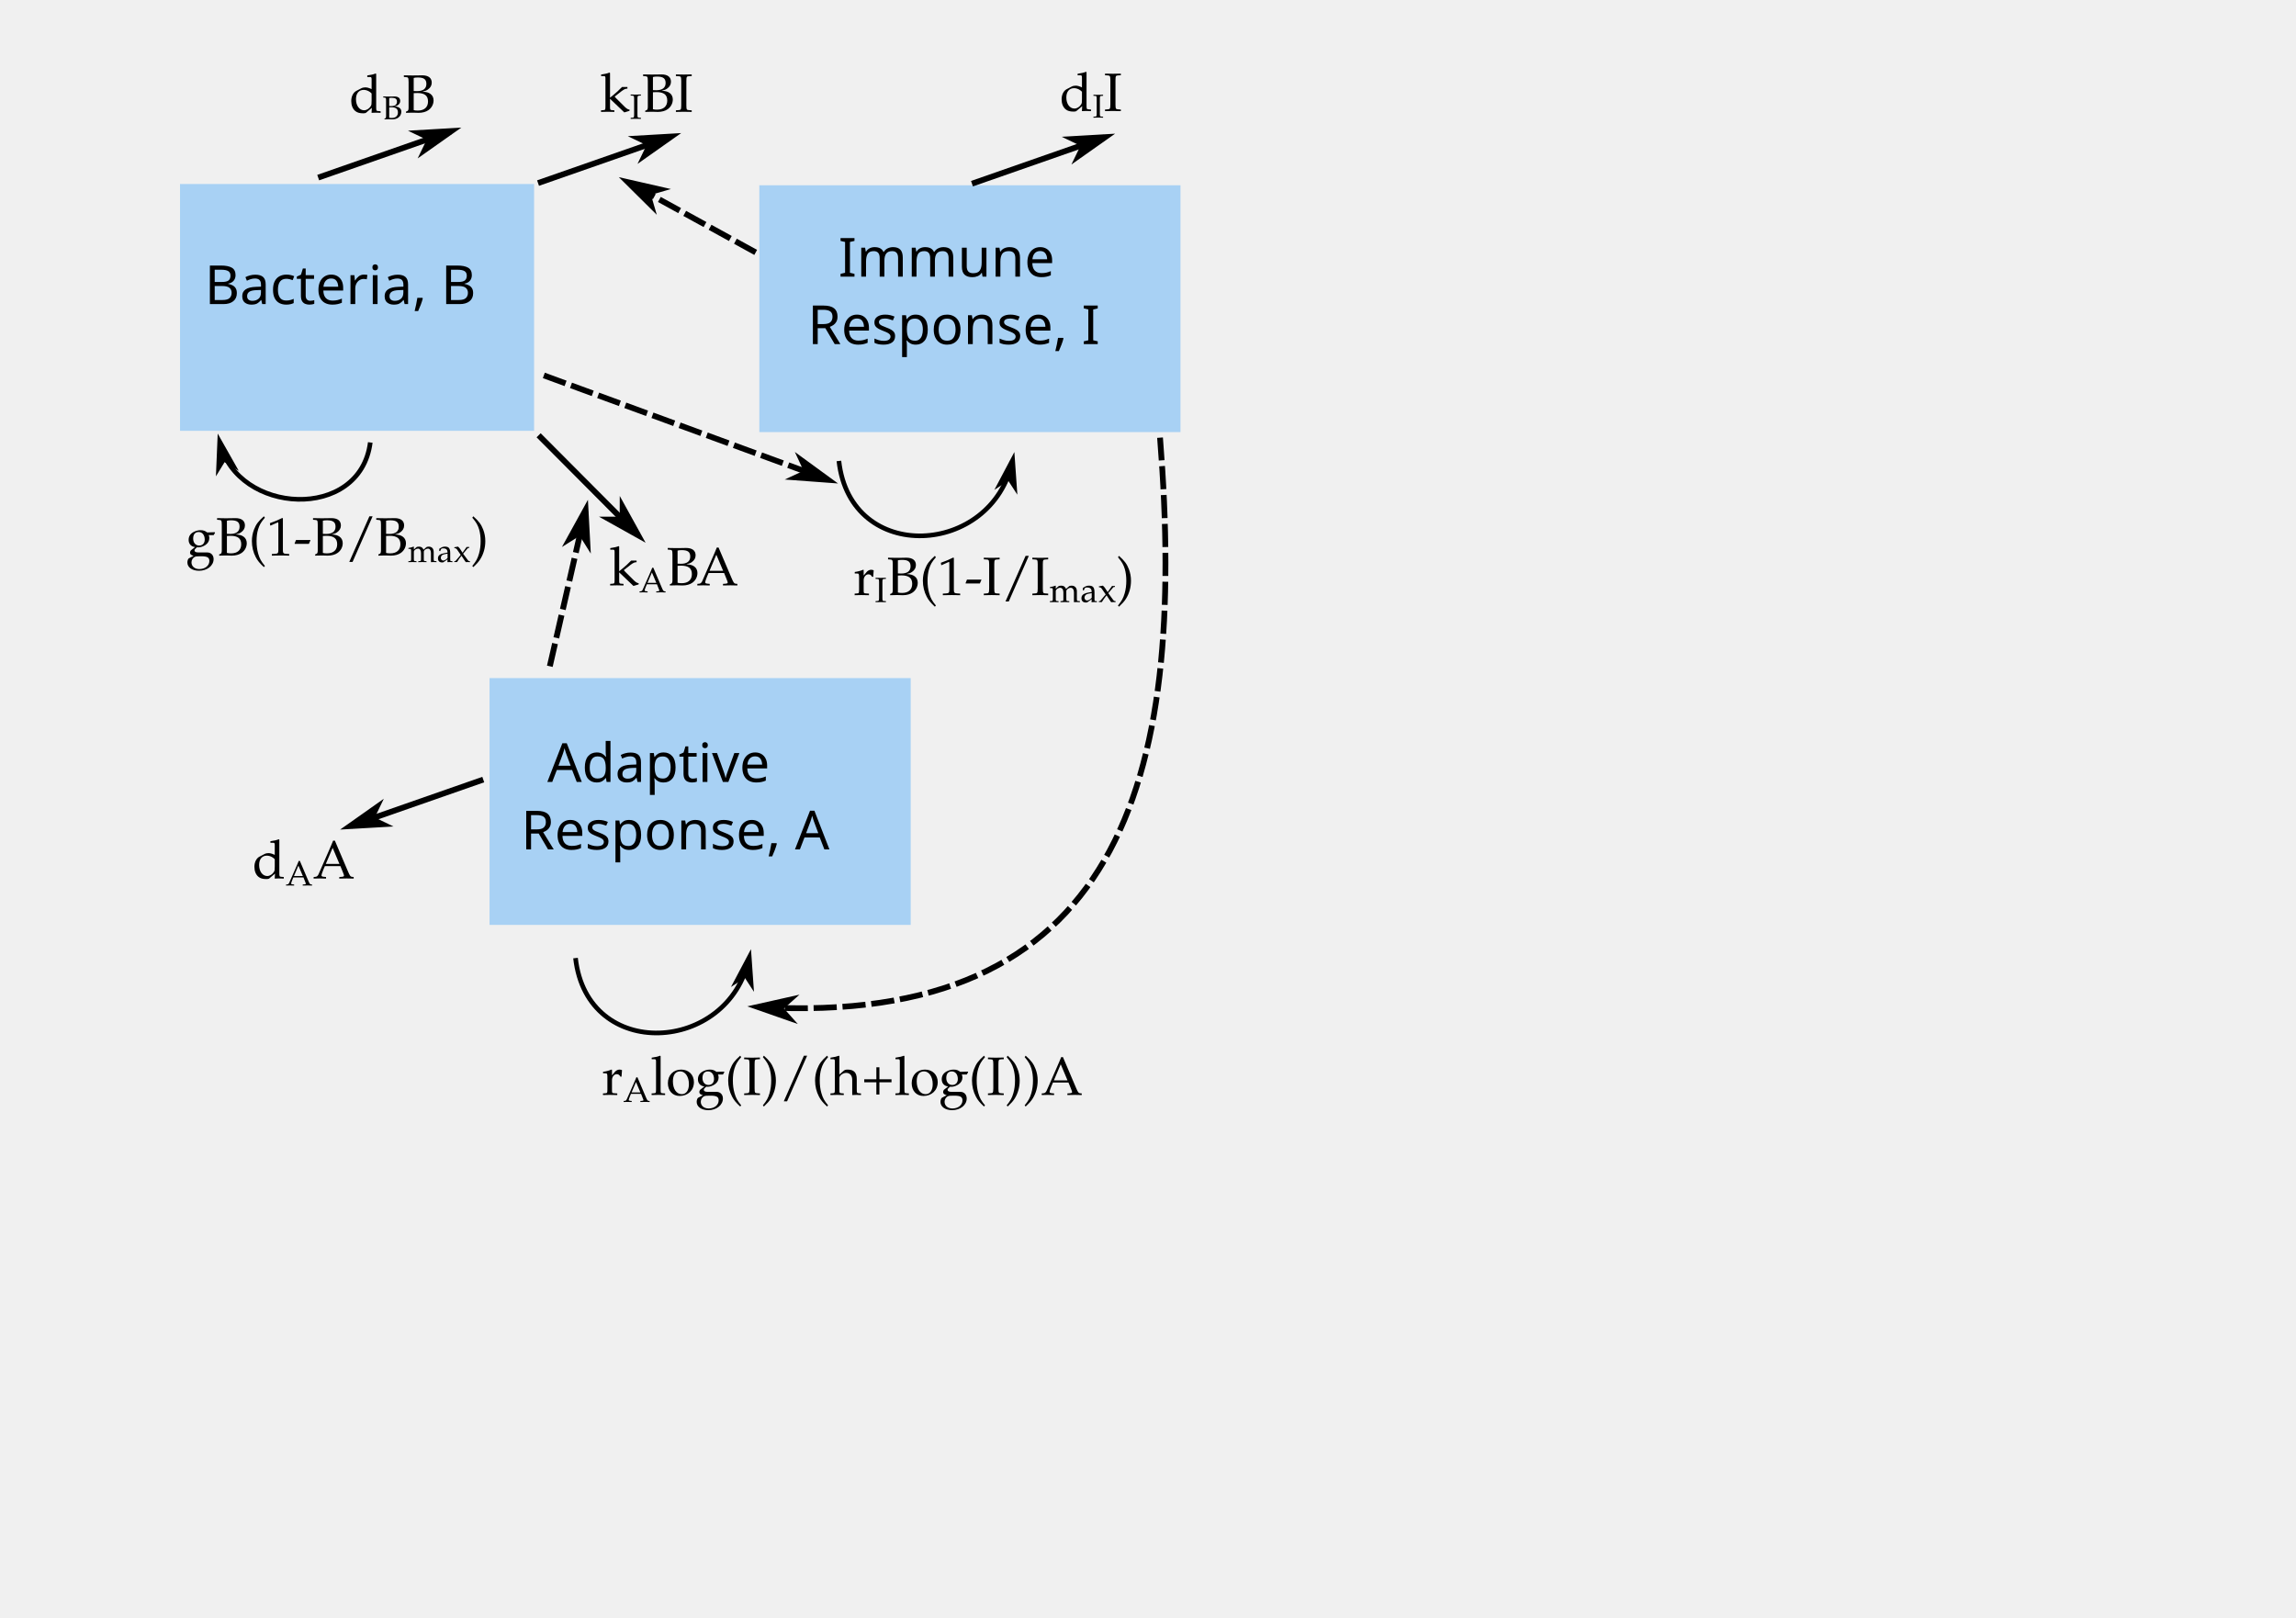
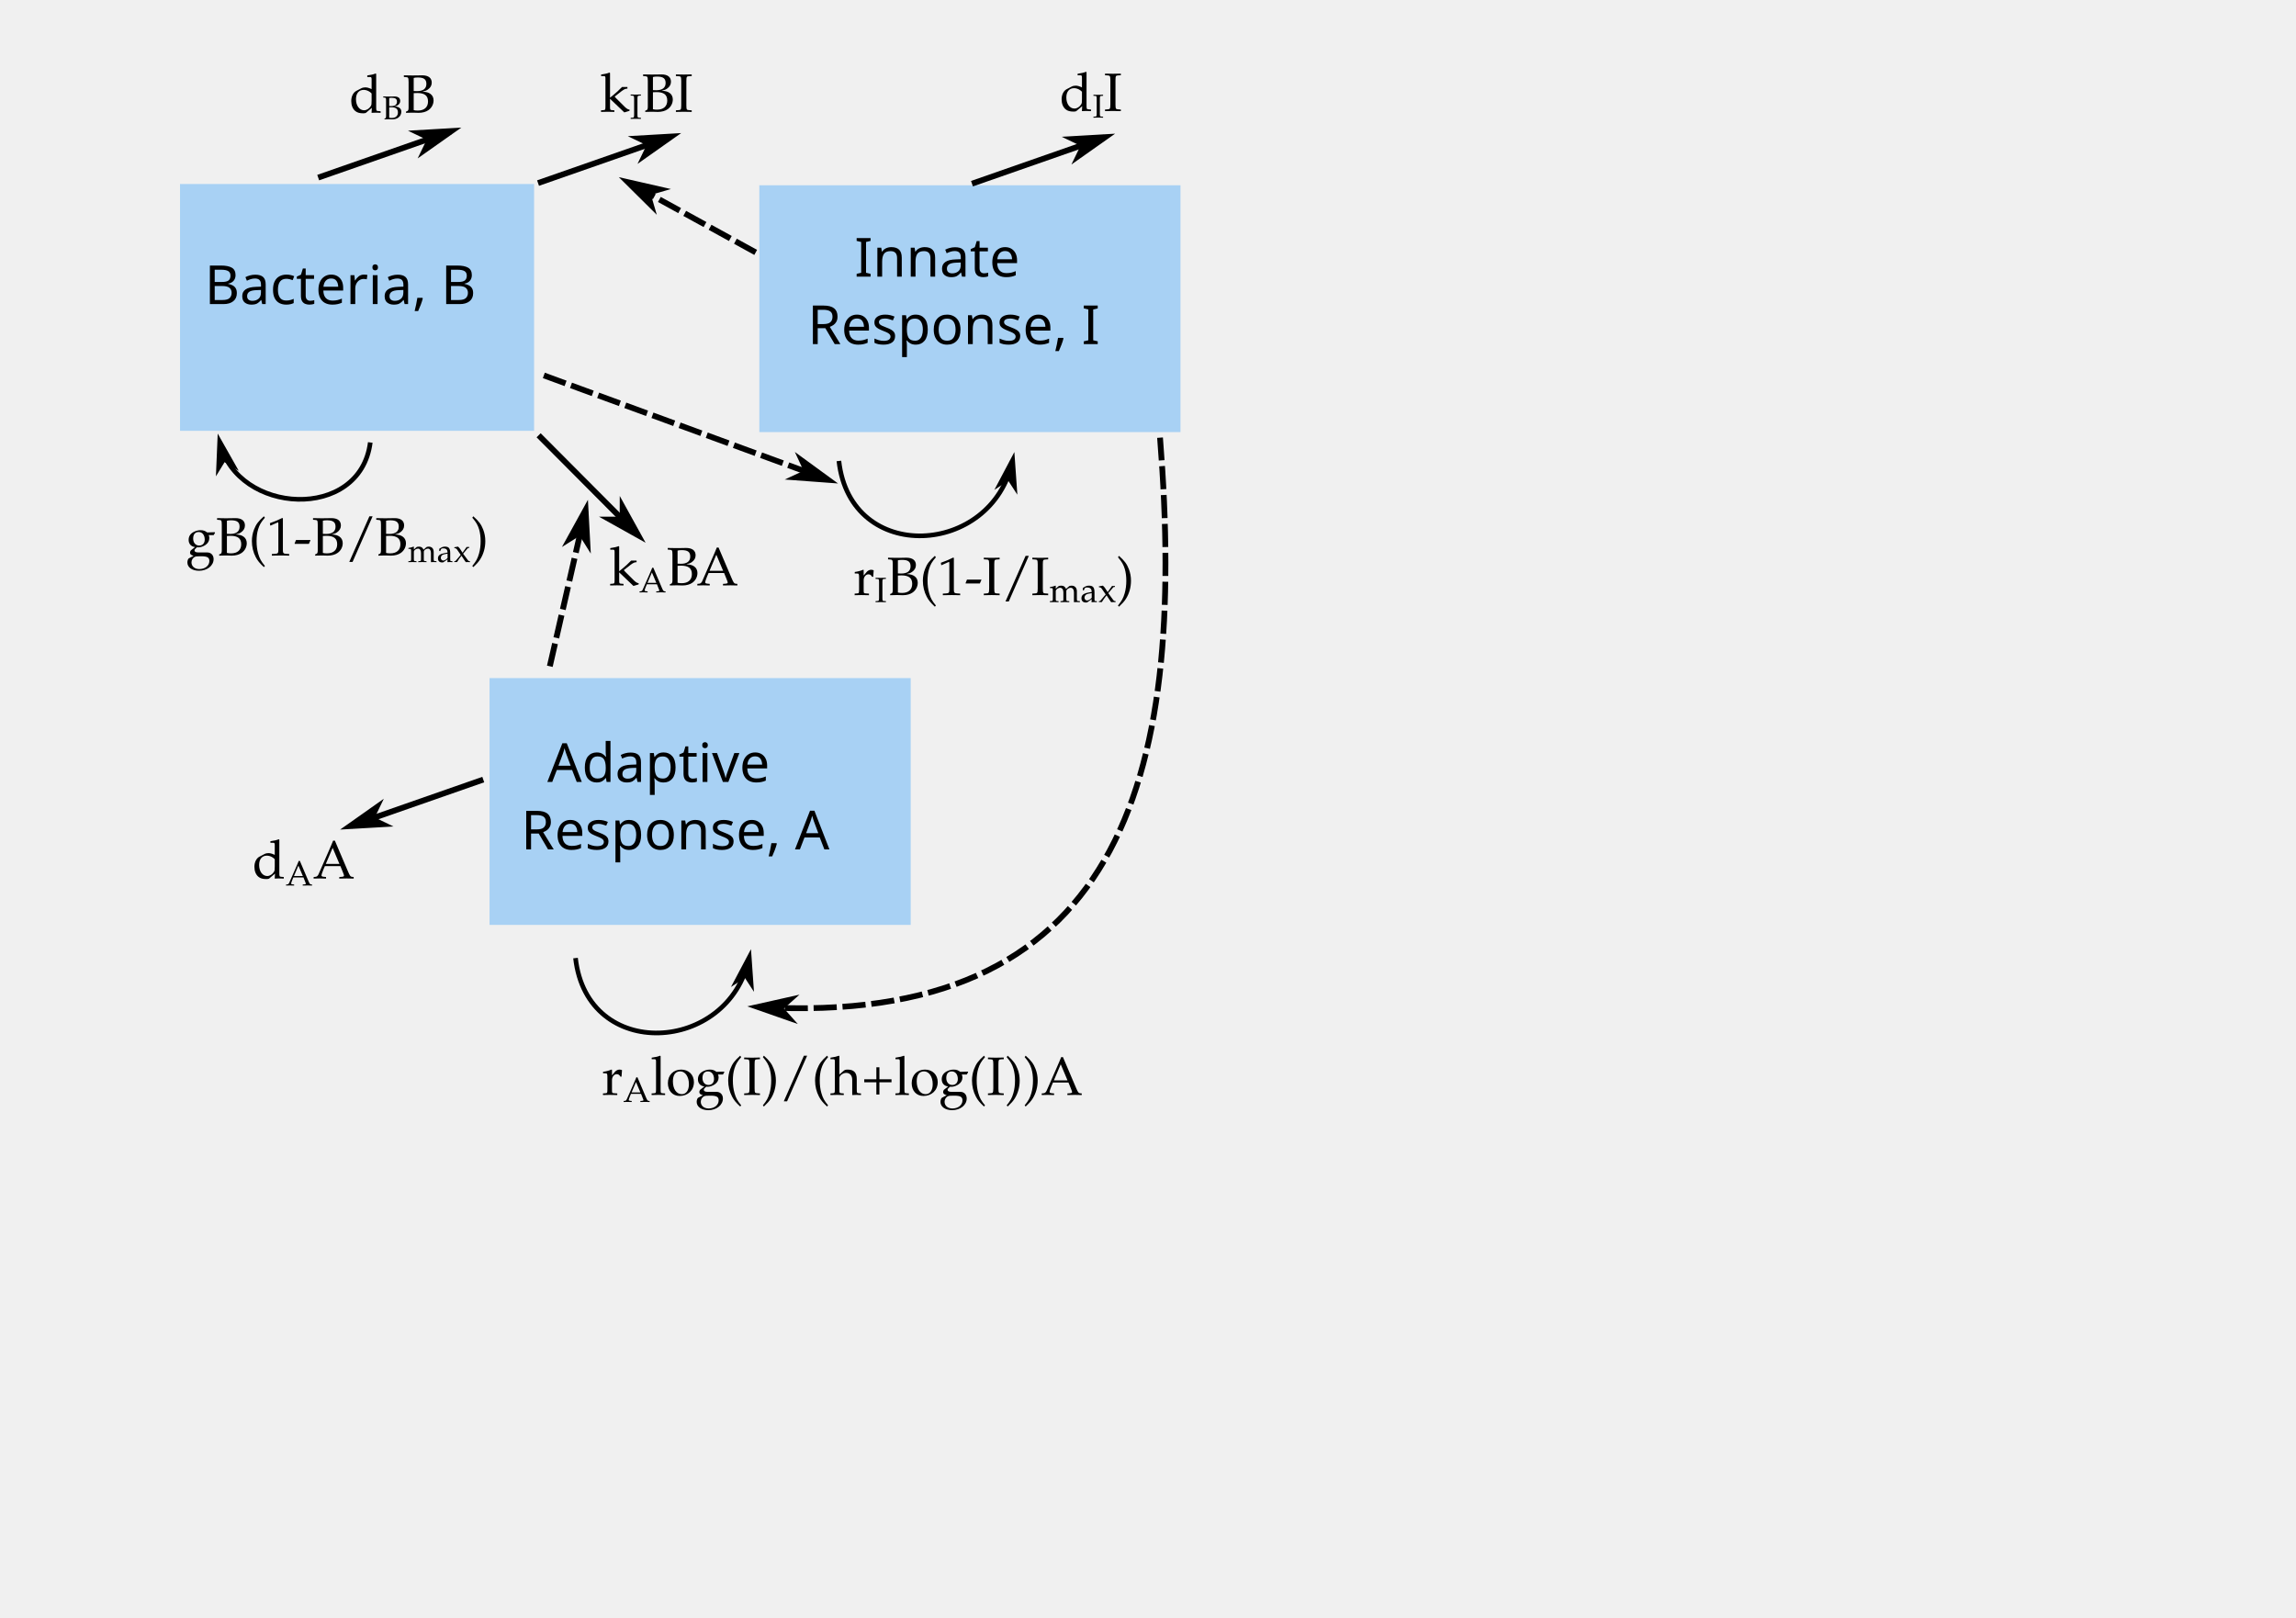
<svg xmlns="http://www.w3.org/2000/svg" width="210mm" height="148mm" viewBox="0 0 744.094 524.409" id="svg8179" version="1.1">
  <defs id="defs8181">
    <marker style="overflow:visible" id="marker8623" refX="0" refY="0" orient="auto">
      <path transform="matrix(0.4,0,0,0.4,4,0)" style="fill:#fd0000;fill-opacity:1;fill-rule:evenodd;stroke:#fd0000;stroke-width:1pt;stroke-opacity:1" d="M 0,0 5,-5 -12.5,0 5,5 0,0 Z" id="path8625" />
    </marker>
    <marker orient="auto" refY="0.0" refX="0.0" id="Arrow1Mstart" style="overflow:visible">
      <path id="path8574" d="M 0.0,0.0 L 5.0,-5.0 L -12.5,0.0 L 5.0,5.0 L 0.0,0.0 z " style="fill-rule:evenodd;stroke:#ff0000;stroke-width:1pt;stroke-opacity:1;fill:#ff0000;fill-opacity:1" transform="scale(0.4) translate(10,0)" />
    </marker>
    <marker orient="auto" refY="0.0" refX="0.0" id="Arrow1Lend" style="overflow:visible;">
      <path id="path8571" d="M 0.0,0.0 L 5.0,-5.0 L -12.5,0.0 L 5.0,5.0 L 0.0,0.0 z " style="fill-rule:evenodd;stroke:#ff0000;stroke-width:1pt;stroke-opacity:1;fill:#ff0000;fill-opacity:1" transform="scale(0.8) rotate(180) translate(12.5,0)" />
    </marker>
    <marker orient="auto" refY="0.0" refX="0.0" id="Arrow1Mend" style="overflow:visible;">
      <path id="path8577" d="M 0.0,0.0 L 5.0,-5.0 L -12.5,0.0 L 5.0,5.0 L 0.0,0.0 z " style="fill-rule:evenodd;stroke:#fd0000;stroke-width:1pt;stroke-opacity:1;fill:#fd0000;fill-opacity:1" transform="scale(0.4) rotate(180) translate(10,0)" />
    </marker>
    <marker orient="auto" refY="0.0" refX="0.0" id="Arrow2Lstart" style="overflow:visible">
      <path id="path8586" style="fill-rule:evenodd;stroke-width:0.625;stroke-linejoin:round;stroke:#ff0000;stroke-opacity:1;fill:#ff0000;fill-opacity:1" d="M 8.719,4.034 L -2.207,0.016 L 8.719,-4.002 C 6.973,-1.63 6.983,1.616 8.719,4.034 z " transform="scale(1.1) translate(1,0)" />
    </marker>
    <clipPath id="clipEmfPath1" clipPathUnits="userSpaceOnUse">
      <path id="path12664" d="m 251.008,101.484 0,123.252 150.575,0 0,-123.252 -0.751,0 0,120.25 -149.224,0 0,-120.25 z" />
    </clipPath>
    <clipPath id="clipEmfPath2" clipPathUnits="userSpaceOnUse">
      <path id="path12667" d="m 483.701,103.286 0,123.252 143.368,0 0,-123.252 -0.75,0 0,120.249 -142.018,0 0,-120.249 z" />
    </clipPath>
    <clipPath id="clipEmfPath3" clipPathUnits="userSpaceOnUse">
      <path id="path12670" d="m 705.734,101.484 0,123.252 143.519,0 0,-123.252 -0.75,0 0,120.25 -142.168,0 0,-120.25 z" />
    </clipPath>
    <pattern y="0" x="0" height="6" width="6" patternUnits="userSpaceOnUse" id="EMFhbasepattern" />
    <marker orient="auto" refY="0" refX="0" id="Arrow1Mstart-4-4" style="overflow:visible">
      <path id="path8574-1-2" d="M 0,0 5,-5 -12.5,0 5,5 0,0 Z" style="fill:#ff0000;fill-opacity:1;fill-rule:evenodd;stroke:#ff0000;stroke-width:1pt;stroke-opacity:1" transform="matrix(0.4,0,0,0.4,4,0)" />
    </marker>
    <marker orient="auto" refY="0" refX="0" id="Arrow1Mstart-4-4-6" style="overflow:visible">
      <path id="path8574-1-2-6" d="M 0,0 5,-5 -12.5,0 5,5 0,0 Z" style="fill:#ff0000;fill-opacity:1;fill-rule:evenodd;stroke:#ff0000;stroke-width:1pt;stroke-opacity:1" transform="matrix(0.4,0,0,0.4,4,0)" />
    </marker>
    <marker orient="auto" refY="0" refX="0" id="Arrow1Mstart-4-4-6-0" style="overflow:visible">
      <path id="path8574-1-2-6-1" d="M 0,0 5,-5 -12.5,0 5,5 0,0 Z" style="fill:#ff0000;fill-opacity:1;fill-rule:evenodd;stroke:#ff0000;stroke-width:1pt;stroke-opacity:1" transform="matrix(0.4,0,0,0.4,4,0)" />
    </marker>
    <marker orient="auto" refY="0" refX="0" id="Arrow1Mstart-4-5" style="overflow:visible">
      <path id="path8574-1-9" d="M 0,0 5,-5 -12.5,0 5,5 0,0 Z" style="fill:#ff0000;fill-opacity:1;fill-rule:evenodd;stroke:#ff0000;stroke-width:1pt;stroke-opacity:1" transform="matrix(0.4,0,0,0.4,4,0)" />
    </marker>
    <marker style="overflow:visible" id="marker8805-7-9" refX="0" refY="0" orient="auto">
      <path transform="matrix(0.4,0,0,0.4,4,0)" style="fill:#ff0000;fill-opacity:1;fill-rule:evenodd;stroke:#ff0000;stroke-width:1pt;stroke-opacity:1" d="M 0,0 5,-5 -12.5,0 5,5 Z" id="path8807-4-6" />
    </marker>
    <marker style="overflow:visible" id="marker8805-7-9-2" refX="0" refY="0" orient="auto">
      <path transform="matrix(0.4,0,0,0.4,4,0)" style="fill:#ff0000;fill-opacity:1;fill-rule:evenodd;stroke:#ff0000;stroke-width:1pt;stroke-opacity:1" d="M 0,0 5,-5 -12.5,0 5,5 Z" id="path8807-4-6-6" />
    </marker>
    <marker style="overflow:visible" id="marker8805-7-9-8" refX="0" refY="0" orient="auto">
      <path transform="matrix(0.4,0,0,0.4,4,0)" style="fill:#ff0000;fill-opacity:1;fill-rule:evenodd;stroke:#ff0000;stroke-width:1pt;stroke-opacity:1" d="M 0,0 5,-5 -12.5,0 5,5 Z" id="path8807-4-6-0" />
    </marker>
    <marker orient="auto" refY="0" refX="0" id="Arrow1Mend-4" style="overflow:visible">
      <path id="path8577-0" d="M 0,0 5,-5 -12.5,0 5,5 Z" style="fill:#fd0000;fill-opacity:1;fill-rule:evenodd;stroke:#fd0000;stroke-width:1pt;stroke-opacity:1" transform="matrix(-0.4,0,0,-0.4,-4,0)" />
    </marker>
    <marker orient="auto" refY="0" refX="0" id="Arrow1Mend-4-7" style="overflow:visible">
      <path id="path8577-0-0" d="M 0,0 5,-5 -12.5,0 5,5 Z" style="fill:#fd0000;fill-opacity:1;fill-rule:evenodd;stroke:#fd0000;stroke-width:1pt;stroke-opacity:1" transform="matrix(-0.4,0,0,-0.4,-4,0)" />
    </marker>
    <marker orient="auto" refY="0" refX="0" id="Arrow1Mend-6" style="overflow:visible">
      <path id="path8577-8" d="M 0,0 5,-5 -12.5,0 5,5 Z" style="fill:#fd0000;fill-opacity:1;fill-rule:evenodd;stroke:#fd0000;stroke-width:1pt;stroke-opacity:1" transform="matrix(-0.4,0,0,-0.4,-4,0)" />
    </marker>
    <marker style="overflow:visible" id="marker8805-7-9-8-6" refX="0" refY="0" orient="auto">
      <path transform="matrix(0.4,0,0,0.4,4,0)" style="fill:#ff0000;fill-opacity:1;fill-rule:evenodd;stroke:#ff0000;stroke-width:1pt;stroke-opacity:1" d="M 0,0 5,-5 -12.5,0 5,5 Z" id="path8807-4-6-0-1" />
    </marker>
    <marker style="overflow:visible" id="marker8805-7-9-3" refX="0" refY="0" orient="auto">
      <path transform="matrix(0.4,0,0,0.4,4,0)" style="fill:#ff0000;fill-opacity:1;fill-rule:evenodd;stroke:#ff0000;stroke-width:1pt;stroke-opacity:1" d="M 0,0 5,-5 -12.5,0 5,5 Z" id="path8807-4-6-8" />
    </marker>
    <marker orient="auto" refY="0" refX="0" id="Arrow1Mend-4-7-6" style="overflow:visible">
      <path id="path8577-0-0-9" d="M 0,0 5,-5 -12.5,0 5,5 Z" style="fill:#000000;fill-opacity:1;fill-rule:evenodd;stroke:#000000;stroke-width:1pt;stroke-opacity:1" transform="matrix(-0.4,0,0,-0.4,-4,0)" />
    </marker>
    <marker orient="auto" refY="0" refX="0" id="Arrow1Mend-6-6" style="overflow:visible">
      <path id="path8577-8-1" d="M 0,0 5,-5 -12.5,0 5,5 Z" style="fill:#000000;fill-opacity:1;fill-rule:evenodd;stroke:#000000;stroke-width:1pt;stroke-opacity:1" transform="matrix(-0.4,0,0,-0.4,-4,0)" />
    </marker>
    <marker style="overflow:visible" id="marker8805-7-9-8-6-8" refX="0" refY="0" orient="auto">
      <path transform="matrix(0.4,0,0,0.4,4,0)" style="fill:#000000;fill-opacity:1;fill-rule:evenodd;stroke:#000000;stroke-width:1pt;stroke-opacity:1" d="M 0,0 5,-5 -12.5,0 5,5 Z" id="path8807-4-6-0-1-4" />
    </marker>
    <marker style="overflow:visible" id="marker8805-7-9-3-7" refX="0" refY="0" orient="auto">
      <path transform="matrix(0.4,0,0,0.4,4,0)" style="fill:#000000;fill-opacity:1;fill-rule:evenodd;stroke:#000000;stroke-width:1pt;stroke-opacity:1" d="M 0,0 5,-5 -12.5,0 5,5 Z" id="path8807-4-6-8-3" />
    </marker>
    <marker style="overflow:visible" id="marker8623-3-3" refX="0" refY="0" orient="auto">
      <path transform="matrix(0.4,0,0,0.4,4,0)" style="fill:#000000;fill-opacity:1;fill-rule:evenodd;stroke:#000000;stroke-width:1pt;stroke-opacity:1" d="M 0,0 5,-5 -12.5,0 5,5 Z" id="path8625-2-0" />
    </marker>
    <marker style="overflow:visible" id="marker8623-3-3-1" refX="0" refY="0" orient="auto">
      <path transform="matrix(0.4,0,0,0.4,4,0)" style="fill:#000000;fill-opacity:1;fill-rule:evenodd;stroke:#000000;stroke-width:1pt;stroke-opacity:1" d="M 0,0 5,-5 -12.5,0 5,5 Z" id="path8625-2-0-1" />
    </marker>
    <marker style="overflow:visible" id="marker8623-3-3-0" refX="0" refY="0" orient="auto">
      <path transform="matrix(0.4,0,0,0.4,4,0)" style="fill:#000000;fill-opacity:1;fill-rule:evenodd;stroke:#000000;stroke-width:1pt;stroke-opacity:1" d="M 0,0 5,-5 -12.5,0 5,5 Z" id="path8625-2-0-7" />
    </marker>
    <marker style="overflow:visible" id="marker8623-3-3-0-0" refX="0" refY="0" orient="auto">
      <path transform="matrix(0.4,0,0,0.4,4,0)" style="fill:#000000;fill-opacity:1;fill-rule:evenodd;stroke:#000000;stroke-width:1pt;stroke-opacity:1" d="M 0,0 5,-5 -12.5,0 5,5 Z" id="path8625-2-0-7-3" />
    </marker>
    <marker style="overflow:visible" id="marker8623-3-3-1-3" refX="0" refY="0" orient="auto">
      <path transform="matrix(0.4,0,0,0.4,4,0)" style="fill:#000000;fill-opacity:1;fill-rule:evenodd;stroke:#000000;stroke-width:1pt;stroke-opacity:1" d="M 0,0 5,-5 -12.5,0 5,5 Z" id="path8625-2-0-1-9" />
    </marker>
    <marker style="overflow:visible" id="marker8623-3-3-5" refX="0" refY="0" orient="auto">
      <path transform="matrix(0.4,0,0,0.4,4,0)" style="fill:#000000;fill-opacity:1;fill-rule:evenodd;stroke:#000000;stroke-width:1pt;stroke-opacity:1" d="M 0,0 5,-5 -12.5,0 5,5 Z" id="path8625-2-0-71" />
    </marker>
    <marker orient="auto" refY="0" refX="0" id="Arrow1Mend-4-7-6-8" style="overflow:visible">
      <path id="path8577-0-0-9-7" d="M 0,0 5,-5 -12.5,0 5,5 Z" style="fill:#000000;fill-opacity:1;fill-rule:evenodd;stroke:#000000;stroke-width:1pt;stroke-opacity:1" transform="matrix(-0.4,0,0,-0.4,-4,0)" />
    </marker>
    <marker orient="auto" refY="0" refX="0" id="Arrow1Mend-6-6-9" style="overflow:visible">
      <path id="path8577-8-1-8" d="M 0,0 5,-5 -12.5,0 5,5 Z" style="fill:#000000;fill-opacity:1;fill-rule:evenodd;stroke:#000000;stroke-width:1pt;stroke-opacity:1" transform="matrix(-0.4,0,0,-0.4,-4,0)" />
    </marker>
    <marker style="overflow:visible" id="marker8805-7-9-8-6-8-8" refX="0" refY="0" orient="auto">
      <path transform="matrix(0.4,0,0,0.4,4,0)" style="fill:#000000;fill-opacity:1;fill-rule:evenodd;stroke:#000000;stroke-width:1pt;stroke-opacity:1" d="M 0,0 5,-5 -12.5,0 5,5 Z" id="path8807-4-6-0-1-4-4" />
    </marker>
    <marker style="overflow:visible" id="marker8805-7-9-3-7-9" refX="0" refY="0" orient="auto">
      <path transform="matrix(0.4,0,0,0.4,4,0)" style="fill:#000000;fill-opacity:1;fill-rule:evenodd;stroke:#000000;stroke-width:1pt;stroke-opacity:1" d="M 0,0 5,-5 -12.5,0 5,5 Z" id="path8807-4-6-8-3-0" />
    </marker>
    <marker style="overflow:visible" id="marker8623-3-3-1-3-8" refX="0" refY="0" orient="auto">
      <path transform="matrix(0.4,0,0,0.4,4,0)" style="fill:#000000;fill-opacity:1;fill-rule:evenodd;stroke:#000000;stroke-width:1pt;stroke-opacity:1" d="M 0,0 5,-5 -12.5,0 5,5 Z" id="path8625-2-0-1-9-1" />
    </marker>
    <marker style="overflow:visible" id="marker8623-3-3-5-9" refX="0" refY="0" orient="auto">
      <path transform="matrix(0.4,0,0,0.4,4,0)" style="fill:#000000;fill-opacity:1;fill-rule:evenodd;stroke:#000000;stroke-width:1pt;stroke-opacity:1" d="M 0,0 5,-5 -12.5,0 5,5 Z" id="path8625-2-0-71-3" />
    </marker>
    <marker style="overflow:visible" id="marker8805-7-9-8-6-8-8-5" refX="0" refY="0" orient="auto">
      <path transform="matrix(0.4,0,0,0.4,4,0)" style="fill:#000000;fill-opacity:1;fill-rule:evenodd;stroke:#000000;stroke-width:1pt;stroke-opacity:1" d="M 0,0 5,-5 -12.5,0 5,5 Z" id="path8807-4-6-0-1-4-4-2" />
    </marker>
    <marker orient="auto" refY="0" refX="0" id="Arrow1Mend-4-7-6-8-6" style="overflow:visible">
      <path id="path8577-0-0-9-7-9" d="M 0,0 5,-5 -12.5,0 5,5 Z" style="fill:#000000;fill-opacity:1;fill-rule:evenodd;stroke:#000000;stroke-width:1pt;stroke-opacity:1" transform="matrix(-0.4,0,0,-0.4,-4,0)" />
    </marker>
    <marker orient="auto" refY="0" refX="0" id="Arrow1Mend-4-7-6-8-7" style="overflow:visible">
      <path id="path8577-0-0-9-7-8" d="M 0,0 5,-5 -12.5,0 5,5 Z" style="fill:#000000;fill-opacity:1;fill-rule:evenodd;stroke:#000000;stroke-width:1pt;stroke-opacity:1" transform="matrix(-0.4,0,0,-0.4,-4,0)" />
    </marker>
    <marker style="overflow:visible" id="marker8805-7-9-8-6-8-8-5-4" refX="0" refY="0" orient="auto">
      <path transform="matrix(0.4,0,0,0.4,4,0)" style="fill:#000000;fill-opacity:1;fill-rule:evenodd;stroke:#000000;stroke-width:1pt;stroke-opacity:1" d="M 0,0 5,-5 -12.5,0 5,5 Z" id="path8807-4-6-0-1-4-4-2-2" />
    </marker>
  </defs>
  <g id="layer1" transform="translate(0,-527.9528)">
    <path style="fill:#ffffff;fill-opacity:1;fill-rule:evenodd;stroke:#000000;stroke-width:1px;stroke-linecap:butt;stroke-linejoin:miter;stroke-miterlimit:4;stroke-dasharray:none;stroke-opacity:1;marker-end:" clip-path="url(#clipEmfPath1)" d="" id="path12675" transform="matrix(3.543307,0,0,3.543307,-203.4297,251.65)" />
    <path style="fill:none;stroke:none;marker-end:" clip-path="url(#clipEmfPath2)" d="" id="path12803" transform="matrix(3.543307,0,0,3.543307,-203.4297,251.65)" />
    <path style="fill:none;stroke:none;marker-end:" clip-path="url(#clipEmfPath3)" d="" id="path12931" transform="matrix(3.543307,0,0,3.543307,-203.4297,251.65)" />
    <rect style="opacity:0.3;fill:#0089ff;fill-opacity:1;stroke:none;stroke-width:0;stroke-linecap:butt;stroke-linejoin:miter;stroke-miterlimit:3;stroke-dasharray:none;stroke-dashoffset:0;stroke-opacity:1" id="rect8292" width="114.745" height="80" x="58.34" y="587.59" />
    <text xml:space="preserve" style="font-style:normal;font-weight:normal;font-size:12px;line-height:0%;font-family:sans-serif;letter-spacing:0px;word-spacing:0px;fill:#000000;fill-opacity:1;stroke:none;stroke-width:1px;stroke-linecap:butt;stroke-linejoin:miter;stroke-opacity:1" x="66.322" y="626.518" id="text8294">
      <tspan x="66.322" y="626.518" style="font-style:normal;font-variant:normal;font-weight:normal;font-stretch:normal;font-size:17.5px;line-height:125%;font-family:sans-serif;-inkscape-font-specification:'sans-serif, Normal';text-align:start;writing-mode:lr-tb;text-anchor:start;stroke-width:1px" id="tspan8588">Bacteria, B</tspan>
      <tspan x="66.322" y="635.876" id="tspan8524" />
    </text>
    <rect style="opacity:0.3;fill:#0089ff;fill-opacity:1;stroke:none;stroke-width:0;stroke-linecap:butt;stroke-linejoin:miter;stroke-miterlimit:3;stroke-dasharray:none;stroke-dashoffset:0;stroke-opacity:1" id="rect8292-1-1-1" width="136.492" height="80" x="246.084" y="588.006" />
    <rect style="opacity:0.3;fill:#0089ff;fill-opacity:1;stroke:none;stroke-width:0;stroke-linecap:butt;stroke-linejoin:miter;stroke-miterlimit:3;stroke-dasharray:none;stroke-dashoffset:0;stroke-opacity:1" id="rect8292-1-1-1-6" width="136.492" height="80" x="158.654" y="747.738" />
    <text xml:space="preserve" style="font-style:normal;font-variant:normal;font-weight:normal;font-stretch:normal;font-size:12px;line-height:0%;font-family:sans-serif;-inkscape-font-specification:'sans-serif, Normal';text-align:center;letter-spacing:0px;word-spacing:0px;writing-mode:lr-tb;text-anchor:middle;fill:#000000;fill-opacity:1;stroke:none;stroke-width:1px;stroke-linecap:butt;stroke-linejoin:miter;stroke-opacity:1" x="316.903" y="617.619" id="text8294-3-1-1">
-       <tspan x="319.979" y="617.619" style="font-style:normal;font-variant:normal;font-weight:normal;font-stretch:normal;font-size:17.5px;line-height:125%;font-family:sans-serif;-inkscape-font-specification:'sans-serif, Normal';text-align:center;writing-mode:lr-tb;text-anchor:middle;stroke-width:1px" id="tspan8348-5-3">Immune </tspan>
+       <tspan x="316.903" y="617.619" style="font-style:normal;font-variant:normal;font-weight:normal;font-stretch:normal;font-size:17.5px;line-height:125%;font-family:sans-serif;-inkscape-font-specification:'sans-serif, Normal';text-align:center;writing-mode:lr-tb;text-anchor:middle;stroke-width:1px" id="tspan8348-5-3">Innate </tspan>
      <tspan x="316.903" y="639.494" style="font-style:normal;font-variant:normal;font-weight:normal;font-stretch:normal;font-size:17.5px;line-height:125%;font-family:sans-serif;-inkscape-font-specification:'sans-serif, Normal';text-align:center;writing-mode:lr-tb;text-anchor:middle;stroke-width:1px" id="tspan8962">Response, I</tspan>
    </text>
    <text xml:space="preserve" style="font-style:normal;font-variant:normal;font-weight:normal;font-stretch:normal;font-size:12px;line-height:0%;font-family:sans-serif;-inkscape-font-specification:'sans-serif, Normal';text-align:center;letter-spacing:0px;word-spacing:0px;writing-mode:lr-tb;text-anchor:middle;fill:#000000;fill-opacity:1;stroke:none;stroke-width:1px;stroke-linecap:butt;stroke-linejoin:miter;stroke-opacity:1" x="226.631" y="781.402" id="text8294-3-1-1-8">
      <tspan x="226.631" y="781.402" style="font-style:normal;font-variant:normal;font-weight:normal;font-stretch:normal;font-size:17.5px;line-height:125%;font-family:sans-serif;-inkscape-font-specification:'sans-serif, Normal';text-align:center;writing-mode:lr-tb;text-anchor:middle;stroke-width:1px" id="tspan8348-5-3-1">Adaptive </tspan>
      <tspan x="226.631" y="803.277" style="font-style:normal;font-variant:normal;font-weight:normal;font-stretch:normal;font-size:17.5px;line-height:125%;font-family:sans-serif;-inkscape-font-specification:'sans-serif, Normal';text-align:center;writing-mode:lr-tb;text-anchor:middle;stroke-width:1px" id="tspan8962-0">Response, A</tspan>
    </text>
    <text xml:space="preserve" style="font-style:normal;font-weight:normal;font-size:12px;line-height:0%;font-family:sans-serif;letter-spacing:0px;word-spacing:0px;fill:#000000;fill-opacity:1;stroke:none;stroke-width:1px;stroke-linecap:butt;stroke-linejoin:miter;stroke-opacity:1" x="194.403" y="564.183" id="text13516">
      <tspan id="tspan13522" x="194.403" y="564.183" style="font-style:normal;font-variant:normal;font-weight:normal;font-stretch:normal;font-size:17.5px;line-height:125%;font-family:'Palatino Linotype';-inkscape-font-specification:'Palatino Linotype, Normal';text-align:start;writing-mode:lr-tb;text-anchor:start;stroke-width:1px">k<tspan style="font-size:65%;baseline-shift:sub" id="tspan493">I</tspan>BI</tspan>
    </text>
    <text xml:space="preserve" style="font-style:normal;font-weight:normal;font-size:12px;line-height:0%;font-family:sans-serif;letter-spacing:0px;word-spacing:0px;fill:#000000;fill-opacity:1;stroke:none;stroke-width:1px;stroke-linecap:butt;stroke-linejoin:miter;stroke-opacity:1" x="197.368" y="717.671" id="text13516-4">
      <tspan id="tspan13522-9" x="197.368" y="717.671" style="font-style:normal;font-variant:normal;font-weight:normal;font-stretch:normal;font-size:17.5px;line-height:125%;font-family:'Palatino Linotype';-inkscape-font-specification:'Palatino Linotype, Normal';text-align:start;writing-mode:lr-tb;text-anchor:start;stroke-width:1px">k<tspan style="font-size:65%;baseline-shift:sub" id="tspan545">A</tspan>BA</tspan>
    </text>
    <text xml:space="preserve" style="font-style:normal;font-weight:normal;font-size:12px;line-height:0%;font-family:sans-serif;letter-spacing:0px;word-spacing:0px;fill:#000000;fill-opacity:1;stroke:none;stroke-width:1px;stroke-linecap:butt;stroke-linejoin:miter;stroke-opacity:1" x="60.164" y="707.998" id="text13516-6">
      <tspan id="tspan13542" x="60.164" y="707.998" style="font-style:normal;font-variant:normal;font-weight:normal;font-stretch:normal;font-size:17.5px;line-height:125%;font-family:'Palatino Linotype';-inkscape-font-specification:'Palatino Linotype, Normal';text-align:start;writing-mode:lr-tb;text-anchor:start;stroke-width:1px">gB(1-B/B<tspan style="font-size:10.664px;baseline-shift:sub;stroke-width:1px" id="tspan9290">max</tspan>)</tspan>
    </text>
    <path style="fill:none;fill-rule:evenodd;stroke:#000000;stroke-width:1.5;stroke-linecap:butt;stroke-linejoin:miter;stroke-miterlimit:4;stroke-dasharray:none;stroke-dashoffset:0;stroke-opacity:1;marker-start:url(#marker8805-7-9-3-7-9)" d="m 71.25,671.365 c 5.658,23.489 45.5,25.65 48.75,0" id="path8643-3-2" />
    <text xml:space="preserve" style="font-style:normal;font-weight:normal;font-size:12px;line-height:0%;font-family:sans-serif;letter-spacing:0px;word-spacing:0px;fill:#000000;fill-opacity:1;stroke:none;stroke-width:1px;stroke-linecap:butt;stroke-linejoin:miter;stroke-opacity:1" x="113.227" y="564.475" id="text13516-6-3">
      <tspan id="tspan13542-8" x="113.227" y="564.475" style="font-style:normal;font-variant:normal;font-weight:normal;font-stretch:normal;font-size:17.5px;line-height:125%;font-family:'Palatino Linotype';-inkscape-font-specification:'Palatino Linotype, Normal';text-align:start;writing-mode:lr-tb;text-anchor:start;stroke-width:1px">d<tspan style="font-size:10.664px;baseline-shift:sub;stroke-width:1px" id="tspan10192">B</tspan>B</tspan>
    </text>
    <text xml:space="preserve" style="font-style:normal;font-weight:normal;font-size:12px;line-height:0%;font-family:sans-serif;letter-spacing:0px;word-spacing:0px;fill:#000000;fill-opacity:1;stroke:none;stroke-width:1px;stroke-linecap:butt;stroke-linejoin:miter;stroke-opacity:1" x="343.442" y="563.924" id="text13516-6-3-4">
      <tspan id="tspan13542-8-7" x="343.442" y="563.924" style="font-style:normal;font-variant:normal;font-weight:normal;font-stretch:normal;font-size:17.5px;line-height:125%;font-family:'Palatino Linotype';-inkscape-font-specification:'Palatino Linotype, Normal';text-align:start;writing-mode:lr-tb;text-anchor:start;stroke-width:1px">d<tspan style="font-size:10.664px;baseline-shift:sub;stroke-width:1px" id="tspan10192-8">I</tspan>I</tspan>
    </text>
    <text xml:space="preserve" style="font-style:normal;font-weight:normal;font-size:12px;line-height:0%;font-family:sans-serif;letter-spacing:0px;word-spacing:0px;fill:#000000;fill-opacity:1;stroke:none;stroke-width:1px;stroke-linecap:butt;stroke-linejoin:miter;stroke-opacity:1" x="81.841" y="812.682" id="text13516-6-3-4-5">
      <tspan id="tspan13542-8-7-3" x="81.841" y="812.682" style="font-style:normal;font-variant:normal;font-weight:normal;font-stretch:normal;font-size:17.5px;line-height:125%;font-family:'Palatino Linotype';-inkscape-font-specification:'Palatino Linotype, Normal';text-align:start;writing-mode:lr-tb;text-anchor:start;stroke-width:1px">d<tspan style="font-size:65%;baseline-shift:sub" id="tspan738">A</tspan>A</tspan>
    </text>
    <text xml:space="preserve" style="font-style:normal;font-weight:normal;font-size:12px;line-height:0%;font-family:sans-serif;letter-spacing:0px;word-spacing:0px;fill:#000000;fill-opacity:1;stroke:none;stroke-width:1px;stroke-linecap:butt;stroke-linejoin:miter;stroke-opacity:1" x="276.602" y="720.829" id="text13516-7">
      <tspan id="tspan13522-7" x="276.602" y="720.829" style="font-style:normal;font-variant:normal;font-weight:normal;font-stretch:normal;font-size:17.5px;line-height:125%;font-family:'Palatino Linotype';-inkscape-font-specification:'Palatino Linotype, Normal';text-align:start;writing-mode:lr-tb;text-anchor:start;stroke-width:1px">r<tspan style="font-size:65%;baseline-shift:sub" id="tspan547">I</tspan>B(1-I/I<tspan style="font-size:65%;baseline-shift:sub" id="tspan551">max</tspan>)</tspan>
    </text>
    <text xml:space="preserve" style="font-style:normal;font-weight:normal;font-size:12px;line-height:0%;font-family:sans-serif;letter-spacing:0px;word-spacing:0px;fill:#000000;fill-opacity:1;stroke:none;stroke-width:1px;stroke-linecap:butt;stroke-linejoin:miter;stroke-opacity:1" x="195.035" y="882.839" id="text13516-7-9">
      <tspan id="tspan13522-7-7" x="195.035" y="882.839" style="font-style:normal;font-variant:normal;font-weight:normal;font-stretch:normal;font-size:17.5px;line-height:125%;font-family:'Palatino Linotype';-inkscape-font-specification:'Palatino Linotype, Normal';text-align:start;writing-mode:lr-tb;text-anchor:start;stroke-width:1px">r<tspan style="font-size:65%;baseline-shift:sub" id="tspan736">A</tspan>log(I)/(h+log(I))A</tspan>
    </text>
    <path style="fill:none;fill-rule:evenodd;stroke:#000000;stroke-width:1.5;stroke-linecap:butt;stroke-linejoin:miter;stroke-miterlimit:4;stroke-dasharray:none;stroke-dashoffset:0;stroke-opacity:1;marker-start:url(#marker8805-7-9-8-6-8-8)" d="m 328.125,677.362 c -6.529,30.928 -52.5,33.774 -56.25,0" id="path8643-3-2-0" />
    <path style="fill:none;fill-rule:evenodd;stroke:#000000;stroke-width:1.5;stroke-linecap:butt;stroke-linejoin:miter;stroke-miterlimit:4;stroke-dasharray:none;stroke-dashoffset:0;stroke-opacity:1;marker-start:url(#marker8805-7-9-8-6-8-8-5)" d="m 242.768,838.493 c -6.529,30.928 -52.5,33.774 -56.25,0" id="path8643-3-2-0-5" />
    <path style="fill:none;fill-rule:evenodd;stroke:#000000;stroke-width:1.875;stroke-linecap:butt;stroke-linejoin:miter;stroke-miterlimit:4;stroke-dasharray:7.5, 1.875;stroke-dashoffset:0.938;stroke-opacity:1;marker-start:url(#marker8805-7-9-8-6-8-8-5-4)" d="m 245.876,854.351 c 116.384,6.747 139.051,-72.073 130.071,-184.538" id="path8643-3-2-0-5-4" />
    <path style="fill:#000000;fill-rule:evenodd;stroke:#000000;stroke-width:1.875;stroke-linecap:butt;stroke-linejoin:miter;stroke-miterlimit:4;stroke-dasharray:7.5, 1.875;stroke-dashoffset:0;stroke-opacity:1;marker-end:url(#Arrow1Mend-6-6-9)" d="m 176.25,649.631 91.875,33.75" id="path10190" />
    <path style="fill:none;fill-rule:evenodd;stroke:#000000;stroke-width:1.875;stroke-linecap:butt;stroke-linejoin:miter;stroke-miterlimit:4;stroke-dasharray:7.5,1.875;stroke-dashoffset:0;stroke-opacity:1;marker-end:url(#Arrow1Mend-4-7-6-8)" d="M 244.907,609.763 203.778,587.149" id="path10190-4" />
    <path style="fill:none;fill-rule:evenodd;stroke:#000000;stroke-width:1.889;stroke-linecap:butt;stroke-linejoin:miter;stroke-miterlimit:4;stroke-dasharray:7.557, 1.889;stroke-dashoffset:0;stroke-opacity:1;marker-end:url(#Arrow1Mend-4-7-6-8-7)" d="m 178.189,743.91 11.516,-50.331" id="path10190-4-3" />
    <path style="fill:none;fill-rule:evenodd;stroke:#000000;stroke-width:1.875;stroke-linecap:butt;stroke-linejoin:miter;stroke-miterlimit:4;stroke-dasharray:none;stroke-dashoffset:0;stroke-opacity:1;marker-start:url(#marker8623-3-3-5)" d="m 357.901,572.501 -42.901,14.989 v 0" id="path9572-9-3" />
    <path style="fill:none;fill-rule:evenodd;stroke:#000000;stroke-width:1.875;stroke-linecap:butt;stroke-linejoin:miter;stroke-miterlimit:4;stroke-dasharray:none;stroke-dashoffset:0;stroke-opacity:1;marker-start:url(#marker8623-3-3-5-9)" d="m 113.715,795.622 42.901,-14.989 v 0" id="path9572-9-3-3" />
    <path style="fill:none;fill-rule:evenodd;stroke:#000000;stroke-width:1.875;stroke-linecap:butt;stroke-linejoin:miter;stroke-miterlimit:4;stroke-dasharray:none;stroke-dashoffset:0;stroke-opacity:1;marker-start:url(#marker8623-3-3-1-3)" d="m 217.276,572.305 -42.901,14.989 v 0" id="path9572-9-3-2" />
    <path style="fill:none;fill-rule:evenodd;stroke:#000000;stroke-width:1.875;stroke-linecap:butt;stroke-linejoin:miter;stroke-miterlimit:4;stroke-dasharray:none;stroke-dashoffset:0;stroke-opacity:1;marker-start:url(#marker8623-3-3-1-3-8)" d="m 206.622,701.249 -32.059,-32.209 v 0" id="path9572-9-3-2-8" />
    <path style="fill:none;fill-rule:evenodd;stroke:#000000;stroke-width:1.875;stroke-linecap:butt;stroke-linejoin:miter;stroke-miterlimit:4;stroke-dasharray:none;stroke-dashoffset:0;stroke-opacity:1;marker-start:url(#marker8623-3-3-0-0)" d="m 146.026,570.528 -42.901,14.989 v 0" id="path9572-9-3-1" />
  </g>
</svg>
